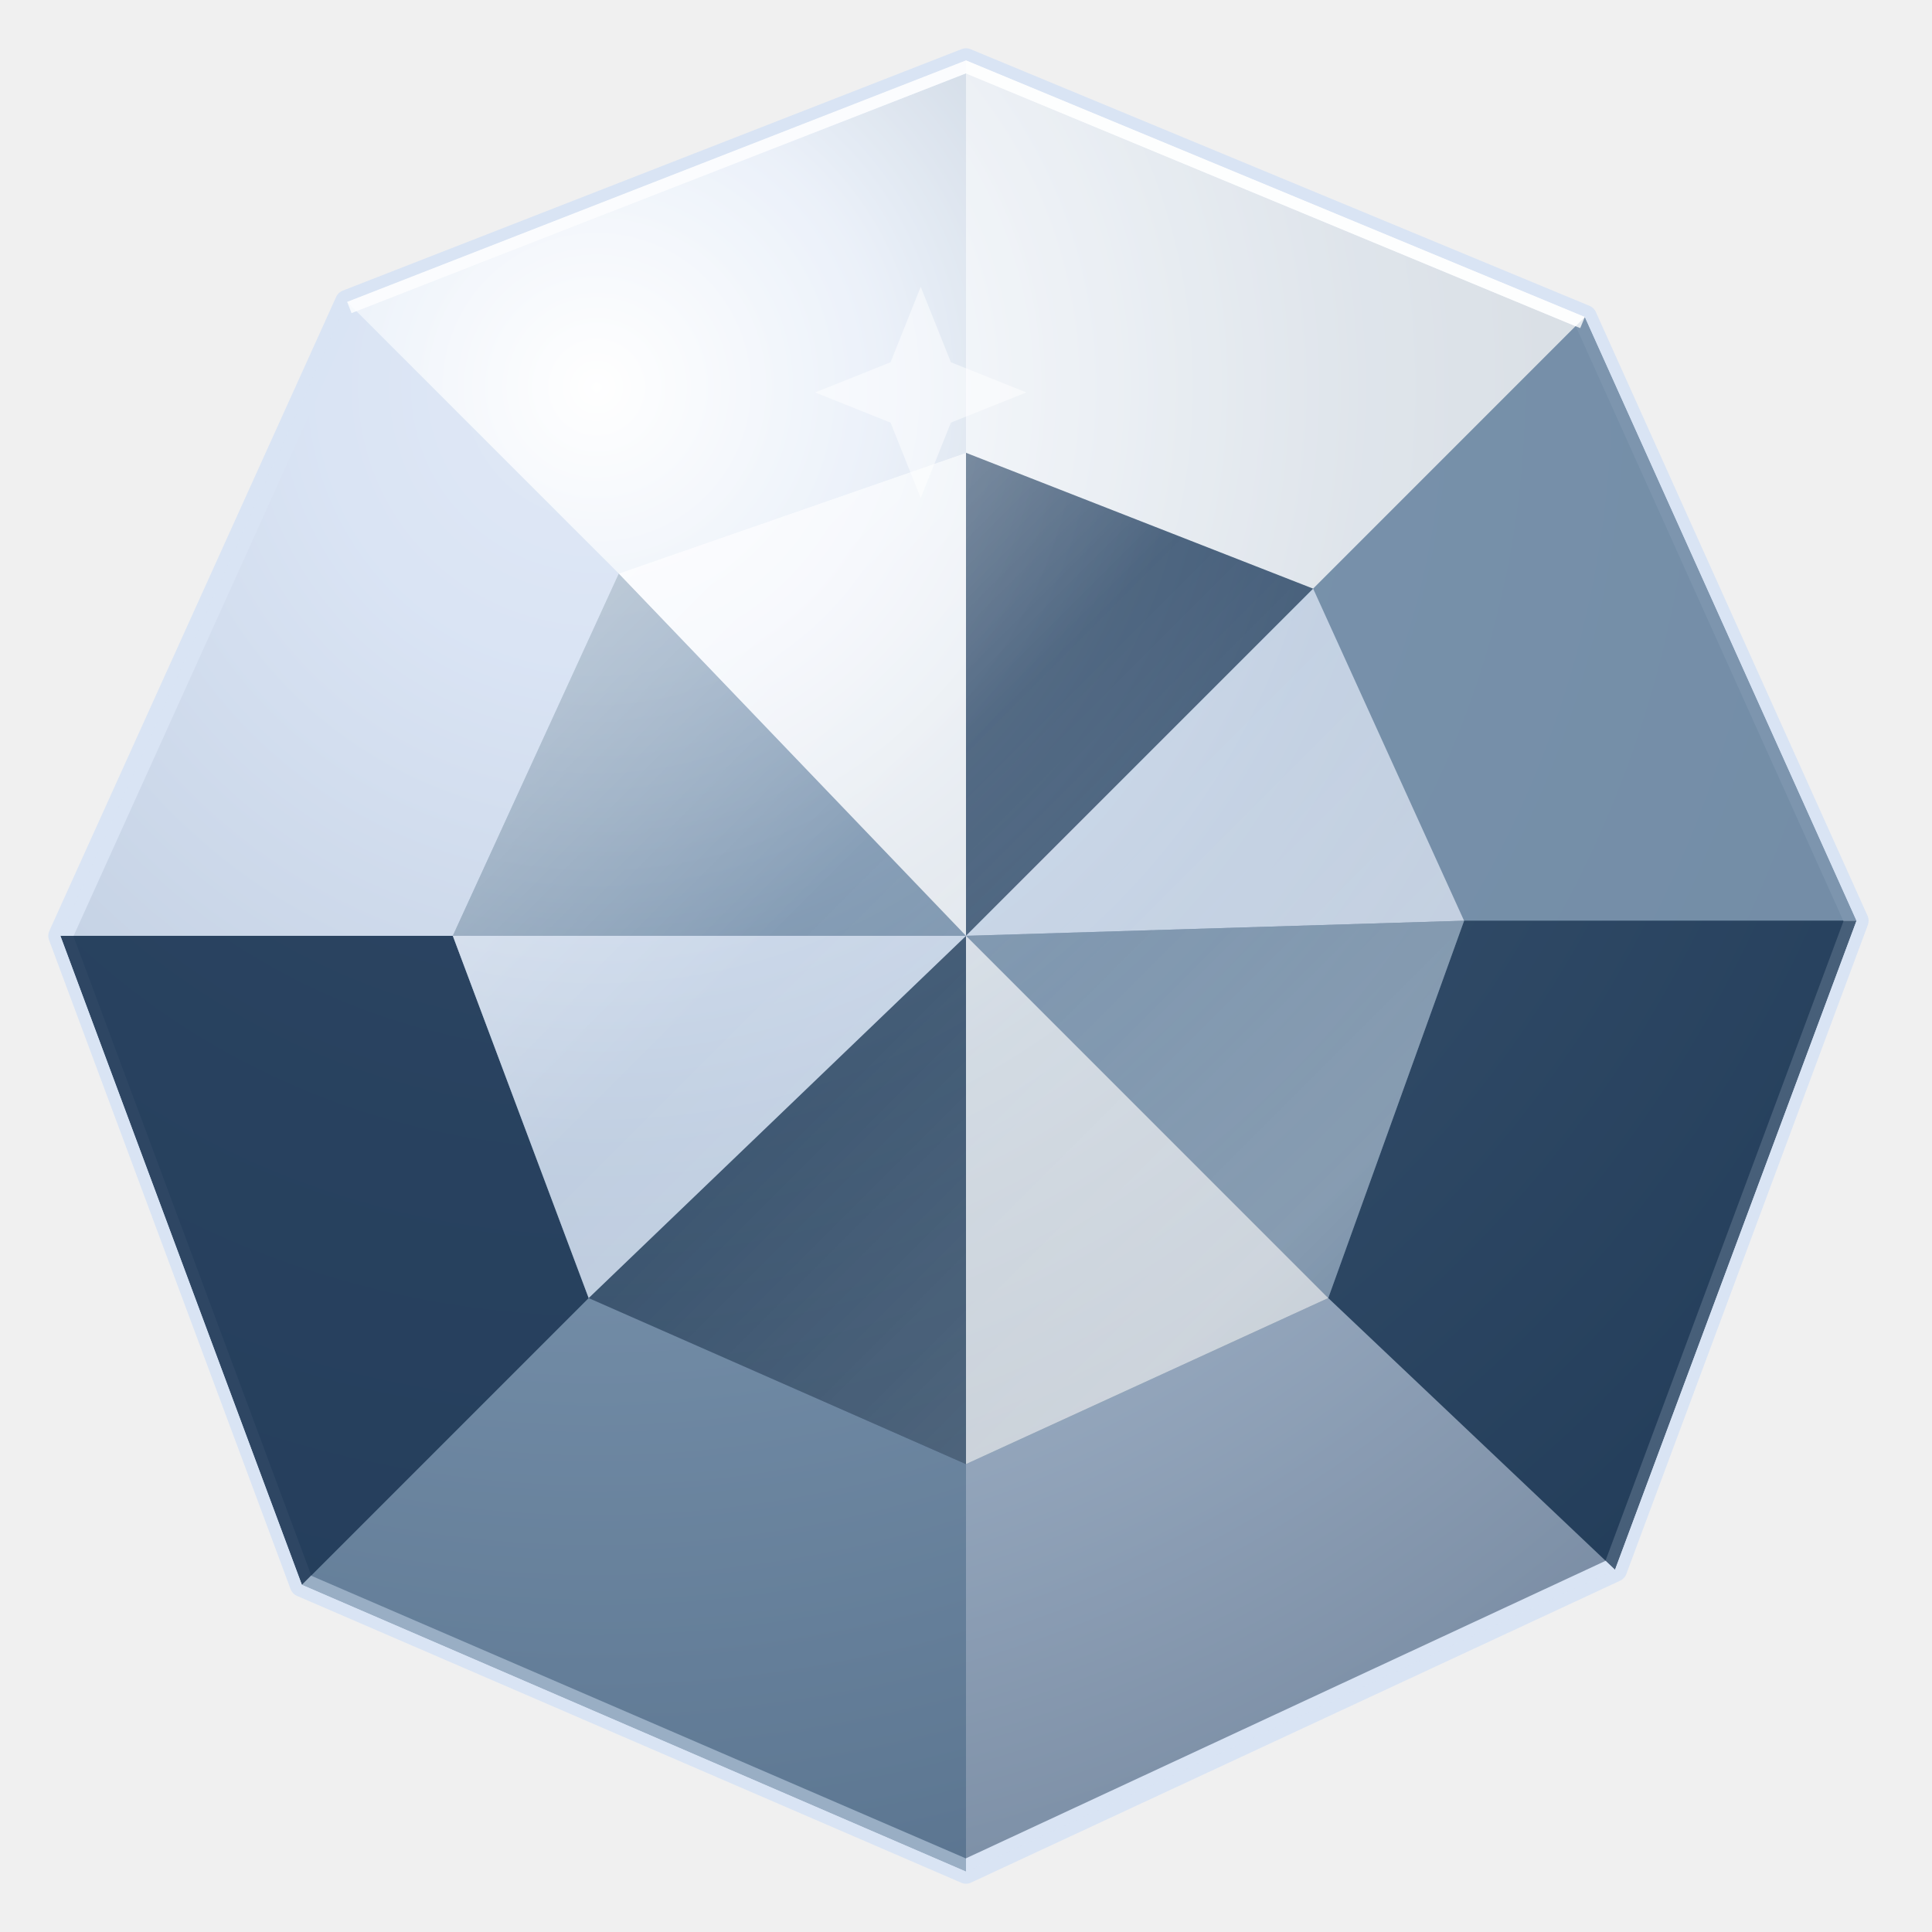
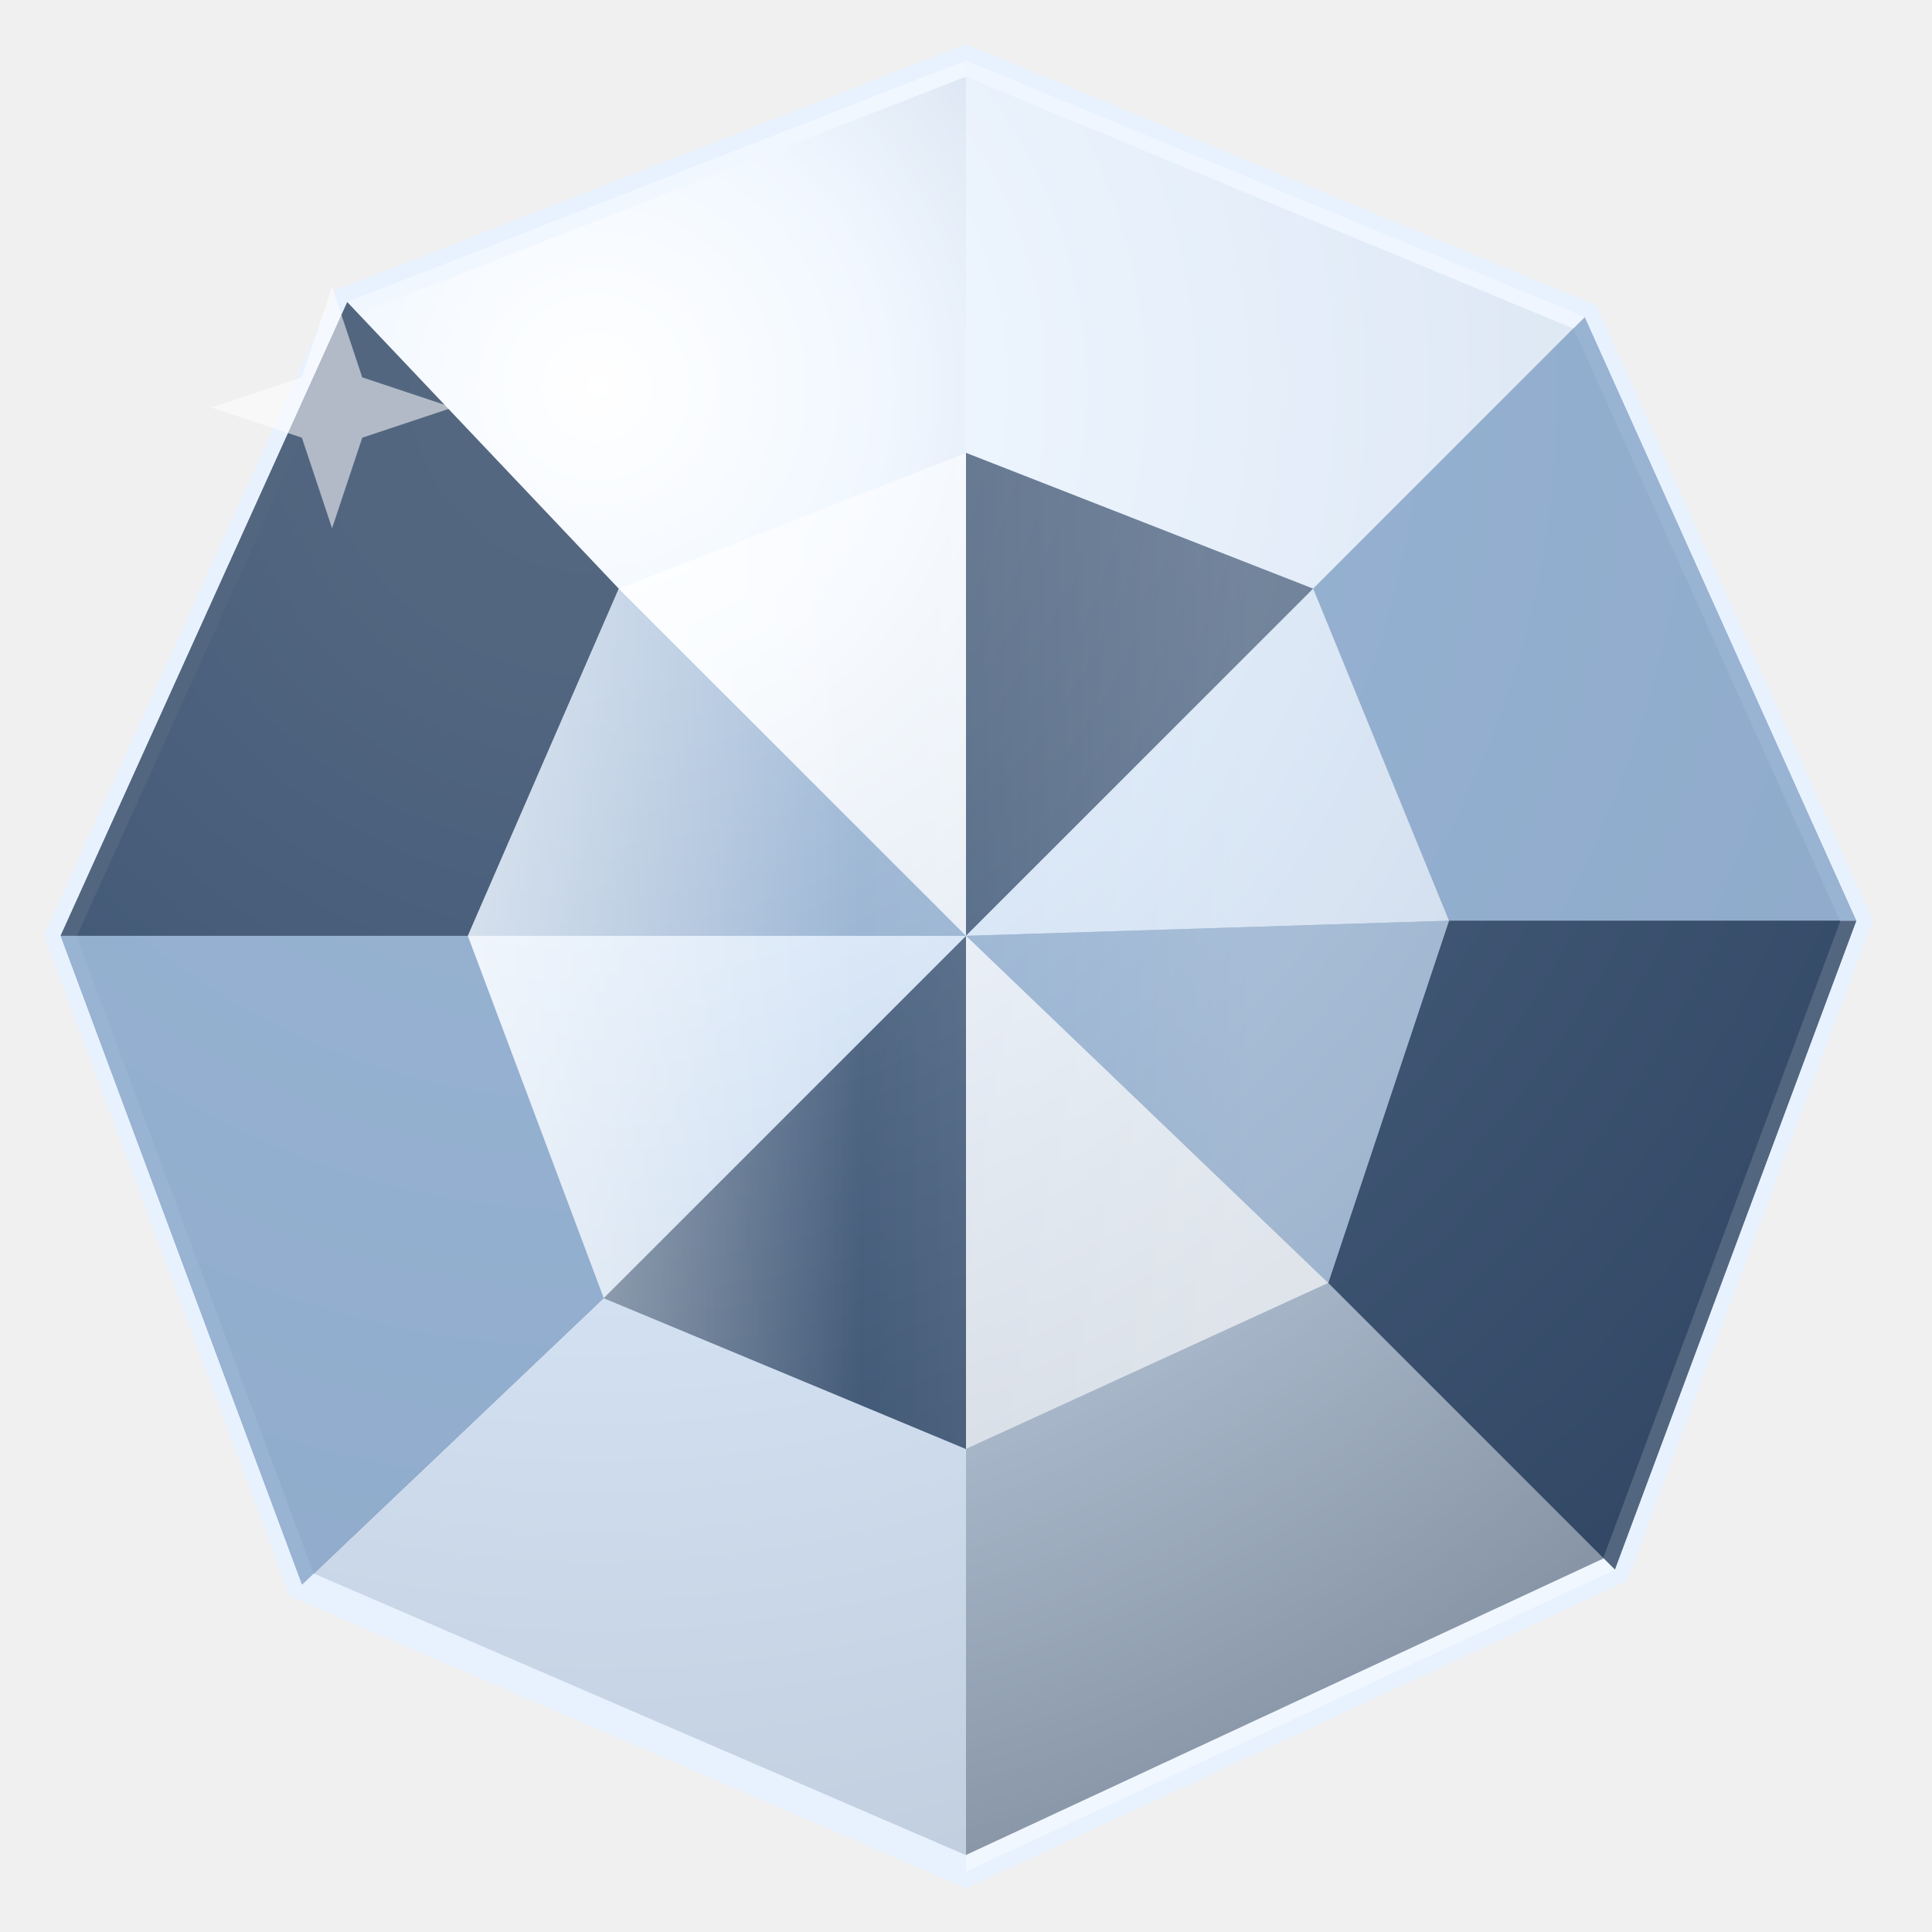
<svg xmlns="http://www.w3.org/2000/svg" viewBox="0 0 128 128">
  <defs>
-     <radialGradient id="shine" cx=".3" cy=".18" r=".88">
+     <radialGradient id="shine" cx="30%" cy="18%" r="88%">
      <stop stop-color="#fff" />
-       <stop offset=".18" stop-color="#d9e4f4" />
-       <stop offset=".48" stop-color="#7790aa" />
-       <stop offset="1" stop-color="#233d5a" />
+       <stop offset=".18" stop-color="#e8f2ff" />
+       <stop offset=".5" stop-color="#94afcf" />
+       <stop offset="1" stop-color="#314764" />
    </radialGradient>
-     <linearGradient id="flash" x1="0" y1="0" x2="1" y2="1">
+     <linearGradient id="flash">
      <stop stop-color="#fff" stop-opacity=".8" />
      <stop offset=".4" stop-color="#fff" stop-opacity="0" />
      <stop offset=".8" stop-color="#fff" stop-opacity=".28" />
-       <stop offset="1" stop-color="#fff" stop-opacity="0" />
    </linearGradient>
    <clipPath id="cut">
      <polygon points="64,4 105,21 123,61 107,104 64,124 20,105 4,62 23,20" />
    </clipPath>
  </defs>
-   <polygon points="64,4 105,21 123,61 107,104 64,124 20,105 4,62 23,20" fill="url(#shine)" stroke="#d9e4f4" stroke-width="1.6" stroke-linejoin="round" />
+   <polygon points="64,4 105,21 123,61 107,104 64,124 20,105 4,62 23,20" fill="url(#shine)" stroke="#e8f2ff" stroke-width="2" />
  <g clip-path="url(#cut)">
-     <polygon points="64,4,105,21,87,39,64,30" fill="#fff" opacity="0.65" />
-     <polygon points="64,30,87,39,64,62" fill="#233d5a" opacity="0.65" />
-     <polygon points="105,21,123,61,97,61,87,39" fill="#7790aa" opacity="0.94" />
-     <polygon points="87,39,97,61,64,62" fill="#d9e4f4" opacity="0.75" />
-     <polygon points="123,61,107,104,88,86,97,61" fill="#233d5a" opacity="0.8" />
-     <polygon points="97,61,88,86,64,62" fill="#7790aa" opacity="0.75" />
-     <polygon points="107,104,64,124,64,97,88,86" fill="#d9e4f4" opacity="0.48" />
-     <polygon points="88,86,64,97,64,62" fill="#fff" opacity="0.65" />
-     <polygon points="64,124,20,105,39,86,64,97" fill="#7790aa" opacity="0.65" />
-     <polygon points="64,97,39,86,64,62" fill="#233d5a" opacity="0.75" />
-     <polygon points="20,105,4,62,30,62,39,86" fill="#233d5a" opacity="0.94" />
-     <polygon points="39,86,30,62,64,62" fill="#d9e4f4" opacity="0.75" />
-     <polygon points="4,62,23,20,41,38,30,62" fill="#d9e4f4" opacity="0.8" />
-     <polygon points="30,62,41,38,64,62" fill="#7790aa" opacity="0.65" />
-     <polygon points="23,20,64,4,64,30,41,38" fill="#fff" opacity="0.48" />
-     <polygon points="41,38,64,30,64,62" fill="#fff" opacity="0.75" />
-     <polygon points="64,30 87,39 97,61 88,86 64,97 39,86 30,62 41,38" fill="url(#flash)" opacity=".6" />
-     <path d="M64,4L105,21L87,39L64,30Z" fill="#fff" opacity=".32" />
-     <path d="M23,20L64,4L105,21" fill="none" stroke="#fff" stroke-opacity=".8" stroke-width="1.6" />
+     <polygon points="64,4,105,21,87,39,64,30" fill="#e8f2ff" opacity="0.78" />
+     <polygon points="64,30,87,39,64,62" fill="#314764" opacity=".73" />
+     <polygon points="105,21,123,61,96,61,87,39" fill="#94afcf" opacity="0.94" />
+     <polygon points="87,39,96,61,64,62" fill="#e8f2ff" opacity=".73" />
+     <polygon points="123,61,107,104,88,85,96,61" fill="#314764" opacity="0.82" />
+     <polygon points="96,61,88,85,64,62" fill="#94afcf" opacity=".73" />
+     <polygon points="107,104,64,124,64,96,88,85" fill="#fff" opacity="0.4" />
+     <polygon points="88,85,64,96,64,62" fill="#fff" opacity=".73" />
+     <polygon points="64,124,20,105,40,86,64,96" fill="#e8f2ff" opacity="0.78" />
+     <polygon points="64,96,40,86,64,62" fill="#314764" opacity=".73" />
+     <polygon points="20,105,4,62,31,62,40,86" fill="#94afcf" opacity="0.94" />
+     <polygon points="40,86,31,62,64,62" fill="#e8f2ff" opacity=".73" />
+     <polygon points="4,62,23,20,41,39,31,62" fill="#314764" opacity="0.82" />
+     <polygon points="31,62,41,39,64,62" fill="#94afcf" opacity=".73" />
+     <polygon points="23,20,64,4,64,30,41,39" fill="#fff" opacity="0.4" />
+     <polygon points="41,39,64,30,64,62" fill="#fff" opacity=".73" />
+     <polygon points="64,30 87,39 96,61 88,85 64,96 40,86 31,62 41,39" fill="url(#flash)" opacity=".7" />
+     <path d="M64,4L105,21L87,39L64,30Z" fill="#fff" opacity=".3" />
  </g>
-   <path d="M59 24l2-5 2 5 5 2-5 2-2 5-2-5-5-2Z" fill="#fff" opacity=".5" />
+   <path d="M20 25l2-6 2 6 6 2-6 2-2 6-2-6-6-2Z" fill="#fff" opacity=".55" />
</svg>
